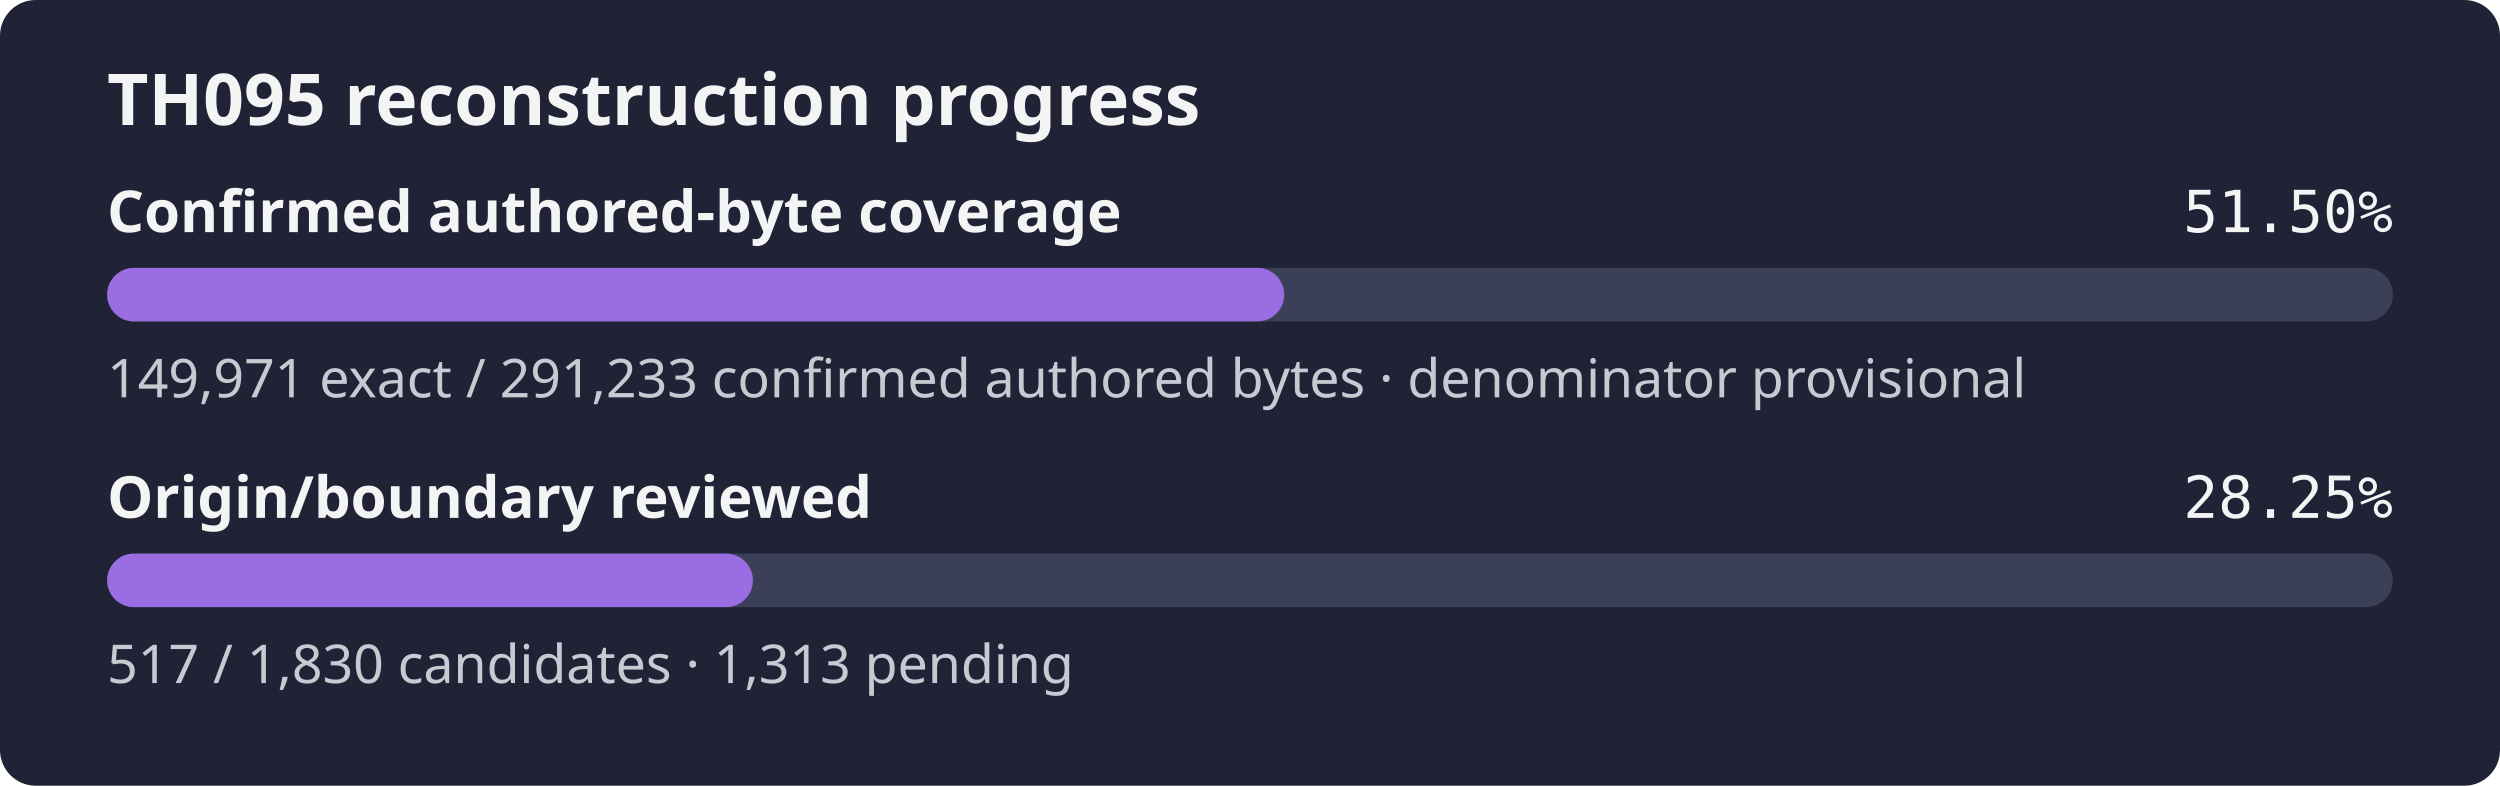
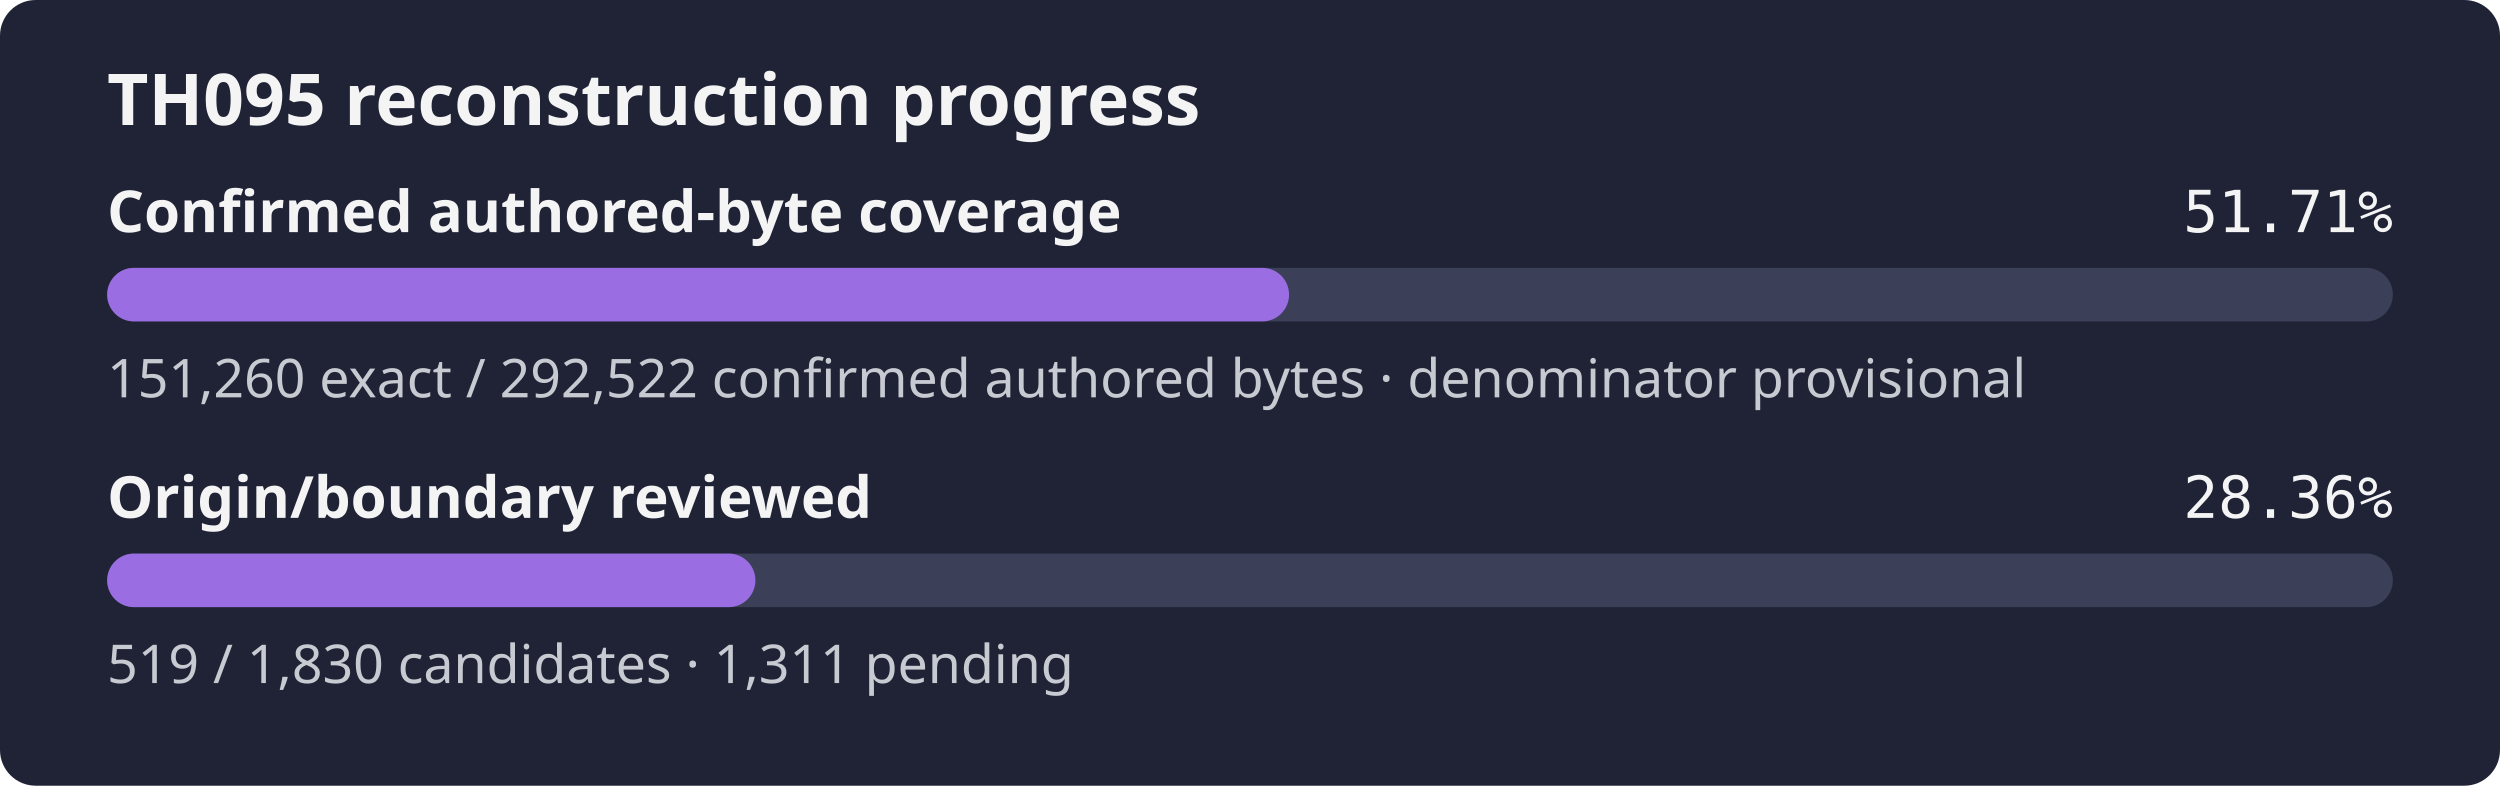
- <svg xmlns="http://www.w3.org/2000/svg" width="560" height="176" role="img" aria-label="TH095 reconstruction progress: 51.50% of the confirmed authored-byte set is exact, origin review 28.25%">
+ <svg xmlns="http://www.w3.org/2000/svg" width="560" height="176" role="img" aria-label="TH095 reconstruction progress: 51.71% of the confirmed authored-byte set is exact, origin review 28.36%">
  <rect width="560" height="176" rx="8" fill="#1f2335" />
  <text x="24" y="28" fill="#f4f4f5" font-family="sans-serif" font-size="16" font-weight="600">TH095 reconstruction progress</text>
  <text x="24" y="52" fill="#f4f4f5" font-family="sans-serif" font-size="13" font-weight="600">Confirmed authored-byte coverage</text>
-   <text x="536" y="52" fill="#f4f4f5" text-anchor="end" font-family="monospace" font-size="13">51.50%</text>
+   <text x="536" y="52" fill="#f4f4f5" text-anchor="end" font-family="monospace" font-size="13">51.71%</text>
  <rect x="24" y="60" width="512" height="12" rx="6" fill="#3b4058" />
-   <rect x="24" y="60" width="263.66" height="12" rx="6" fill="#9b6de3" />
-   <text x="24" y="89" fill="#c8cad2" font-family="sans-serif" font-size="12">149,971 exact / 291,233 confirmed authored bytes · denominator provisional</text>
+   <rect x="24" y="60" width="264.75" height="12" rx="6" fill="#9b6de3" />
+   <text x="24" y="89" fill="#c8cad2" font-family="sans-serif" font-size="12">151,260 exact / 292,522 confirmed authored bytes · denominator provisional</text>
  <text x="24" y="116" fill="#f4f4f5" font-family="sans-serif" font-size="13" font-weight="600">Origin/boundary reviewed</text>
-   <text x="536" y="116" fill="#f4f4f5" text-anchor="end" font-family="monospace" font-size="13">28.25%</text>
+   <text x="536" y="116" fill="#f4f4f5" text-anchor="end" font-family="monospace" font-size="13">28.36%</text>
  <rect x="24" y="124" width="512" height="12" rx="6" fill="#3b4058" />
-   <rect x="24" y="124" width="144.65" height="12" rx="6" fill="#9b6de3" />
-   <text x="24" y="153" fill="#c8cad2" font-family="sans-serif" font-size="12">517 / 1,830 candidates · 1,313 pending</text>
+   <rect x="24" y="124" width="145.21" height="12" rx="6" fill="#9b6de3" />
+   <text x="24" y="153" fill="#c8cad2" font-family="sans-serif" font-size="12">519 / 1,830 candidates · 1,311 pending</text>
</svg>
